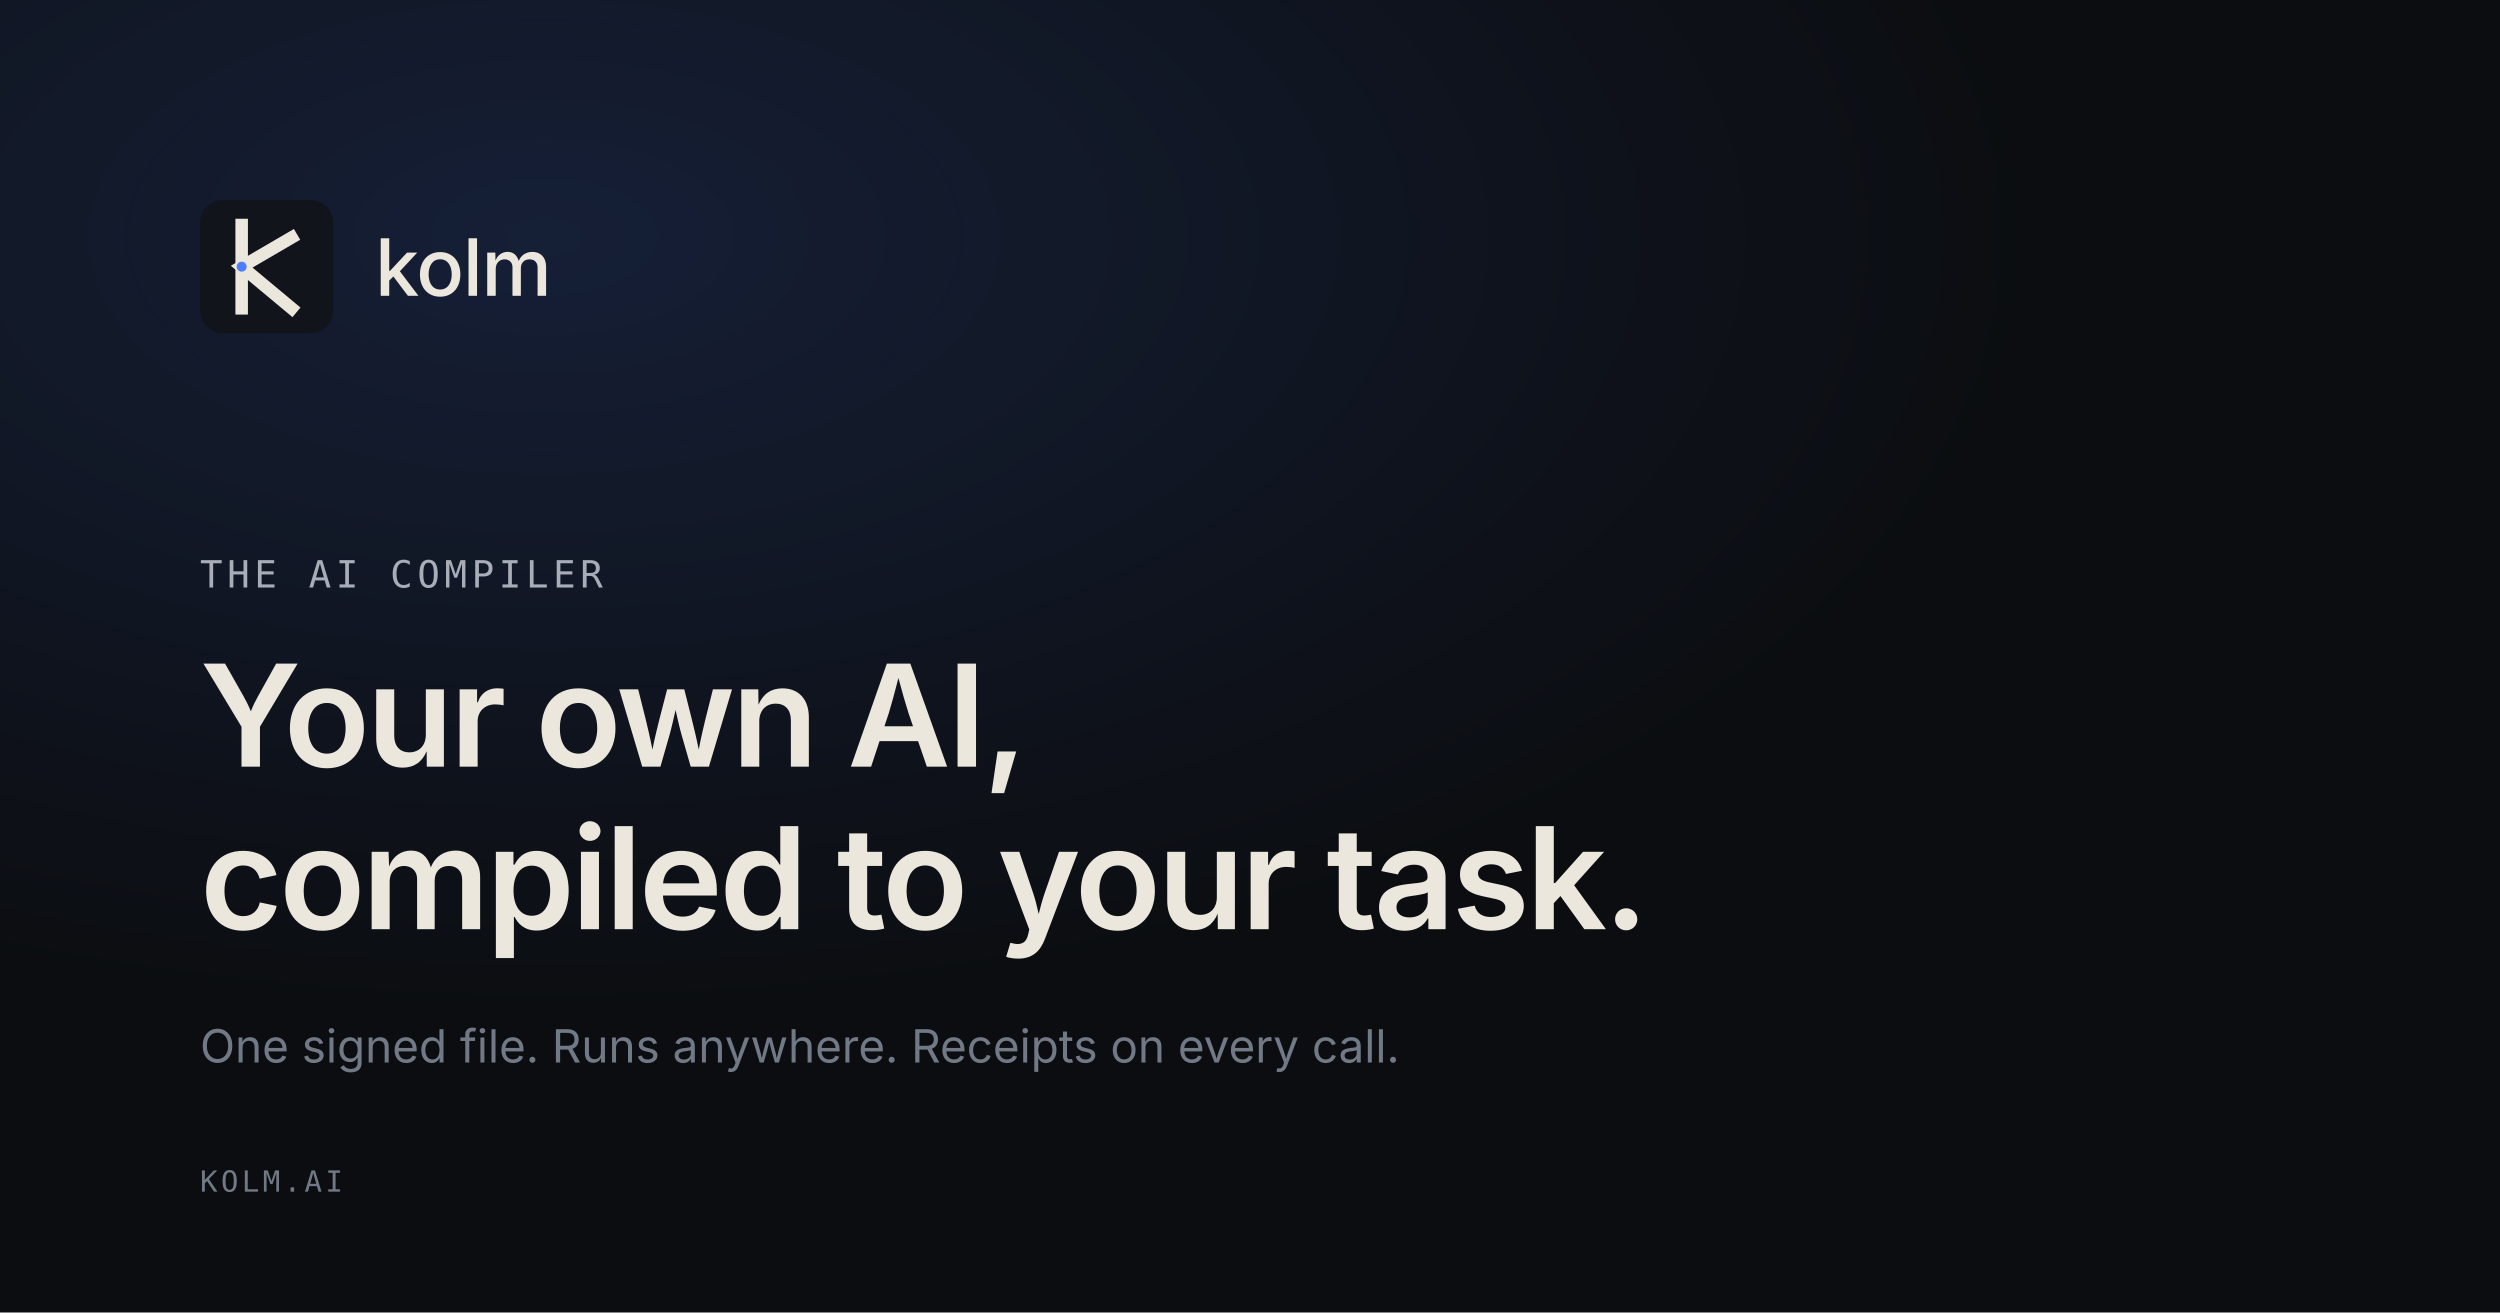
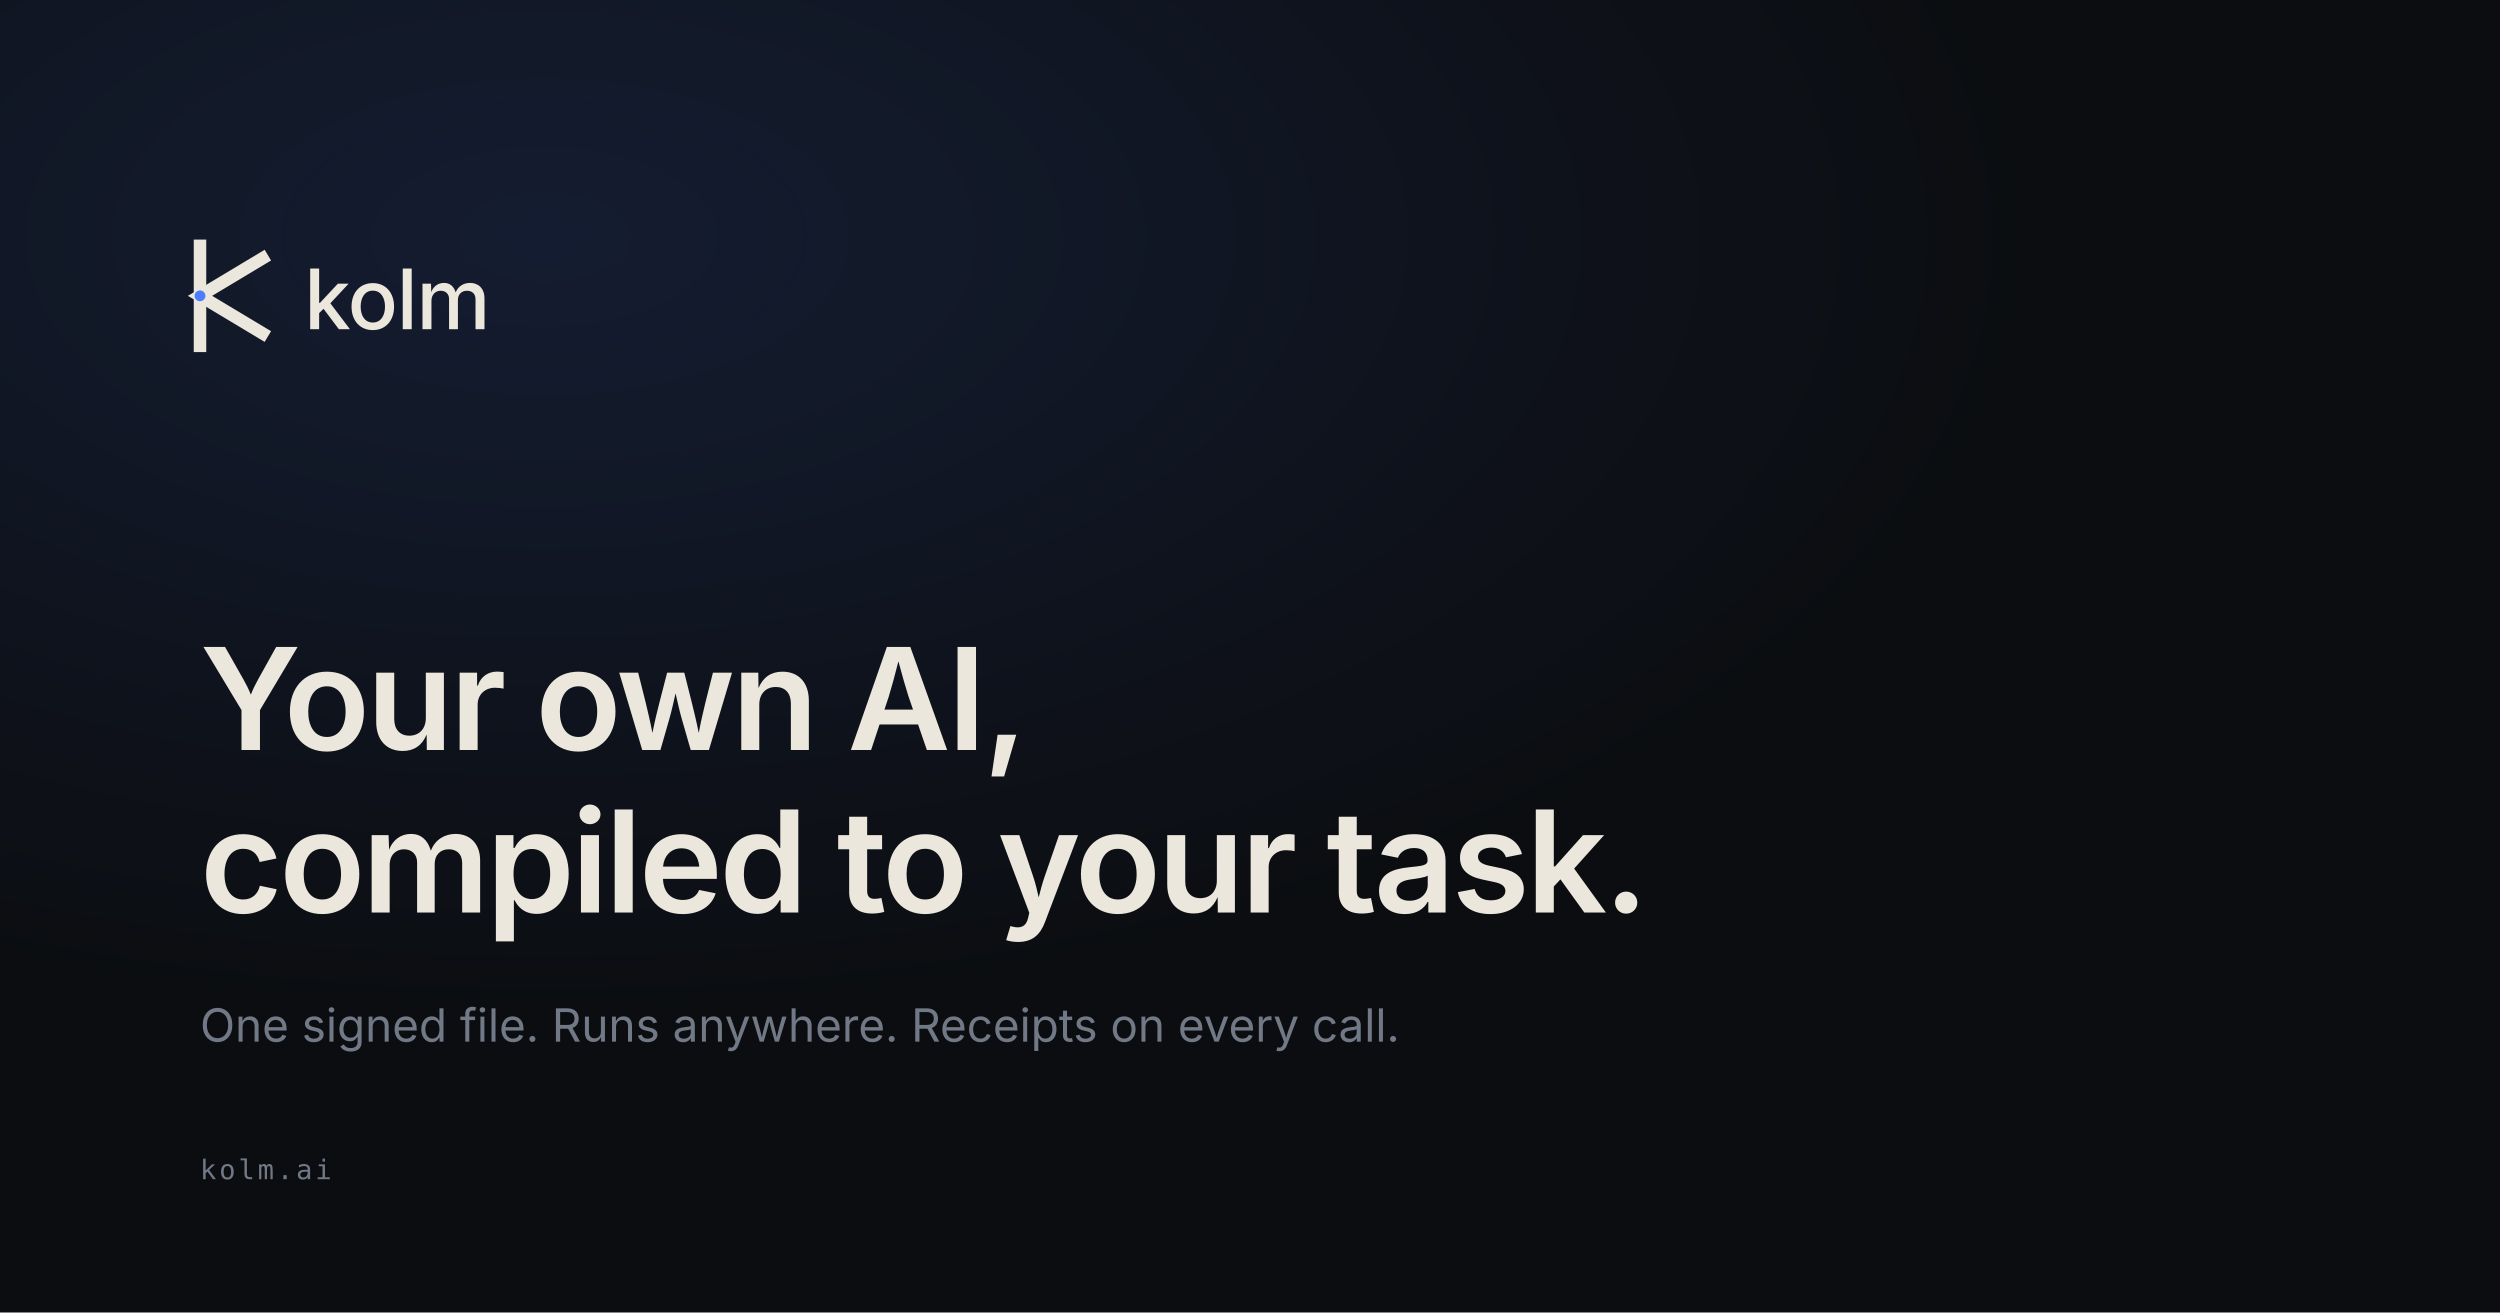
- <svg xmlns="http://www.w3.org/2000/svg" width="1200" height="630" viewBox="0 0 1200 630" role="img" aria-label="kolm — the AI compiler">
+ <svg xmlns="http://www.w3.org/2000/svg" width="1200" height="630" viewBox="0 0 1200 630" role="img" aria-label="kolm">
  <defs>
    <radialGradient id="glow" cx="22%" cy="18%" r="60%">
-       <stop offset="0%" stop-color="#4c7dff" stop-opacity="0.16" />
+       <stop offset="0%" stop-color="#4c7dff" stop-opacity="0.14" />
      <stop offset="100%" stop-color="#4c7dff" stop-opacity="0" />
    </radialGradient>
  </defs>
  <rect width="1200" height="630" fill="#0b0d10" />
  <rect width="1200" height="630" fill="url(#glow)" />
-   <g transform="translate(96 96)">
-     <rect width="64" height="64" rx="11" fill="#11151b" />
+   <g transform="translate(96 110)">
    <g fill="none" stroke="#ece7dc" stroke-width="6" stroke-linecap="square" stroke-linejoin="miter">
-       <path d="M20 12 L20 52" />
-       <path d="M44 18 L20 32 L44 52" />
+       <path d="M0 8 L0 56" />
+       <path d="M30 14 L0 32 L30 50" />
    </g>
-     <circle cx="20" cy="32" r="2.4" fill="#4c7dff" />
-     <text x="84" y="46" fill="#ece7dc" font-family="-apple-system,BlinkMacSystemFont,'SF Pro Display','Inter','Segoe UI',system-ui,sans-serif" font-size="38" font-weight="540" letter-spacing="-0.6">kolm</text>
+     <circle cx="0" cy="32" r="2.6" fill="#4c7dff" />
+     <text x="50" y="48" fill="#ece7dc" font-family="-apple-system,BlinkMacSystemFont,'SF Pro Display','Inter','Segoe UI',system-ui,sans-serif" font-size="40" font-weight="540" letter-spacing="-0.6">kolm</text>
  </g>
-   <text x="96" y="282" fill="#a8adb7" font-family="ui-monospace,'SF Mono',Menlo,Consolas,monospace" font-size="18" font-weight="500" letter-spacing="2.2">THE AI COMPILER</text>
-   <text x="96" y="368" fill="#ece7dc" font-family="-apple-system,BlinkMacSystemFont,'SF Pro Display','Inter','Segoe UI',system-ui,sans-serif" font-size="68" font-weight="600" letter-spacing="-1.6">Your own AI,</text>
-   <text x="96" y="446" fill="#ece7dc" font-family="-apple-system,BlinkMacSystemFont,'SF Pro Display','Inter','Segoe UI',system-ui,sans-serif" font-size="68" font-weight="600" letter-spacing="-1.6">compiled to your task.</text>
-   <text x="96" y="510" fill="#707985" font-family="-apple-system,BlinkMacSystemFont,'SF Pro Text','Inter','Segoe UI',system-ui,sans-serif" font-size="22" font-weight="400">One signed file. Runs anywhere. Receipts on every call.</text>
-   <text x="96" y="572" fill="#707985" font-family="ui-monospace,'SF Mono',Menlo,Consolas,monospace" font-size="14" letter-spacing="1.6">KOLM.AI</text>
+   <text x="96" y="360" fill="#ece7dc" font-family="-apple-system,BlinkMacSystemFont,'SF Pro Display','Inter','Segoe UI',system-ui,sans-serif" font-size="68" font-weight="600" letter-spacing="-1.6">Your own AI,</text>
+   <text x="96" y="438" fill="#ece7dc" font-family="-apple-system,BlinkMacSystemFont,'SF Pro Display','Inter','Segoe UI',system-ui,sans-serif" font-size="68" font-weight="600" letter-spacing="-1.6">compiled to your task.</text>
+   <text x="96" y="500" fill="#707985" font-family="-apple-system,BlinkMacSystemFont,'SF Pro Text','Inter','Segoe UI',system-ui,sans-serif" font-size="22" font-weight="400">One signed file. Runs anywhere. Receipts on every call.</text>
+   <text x="96" y="566" fill="#707985" font-family="ui-monospace,'SF Mono',Menlo,Consolas,monospace" font-size="13" letter-spacing="1.4">kolm.ai</text>
</svg>
